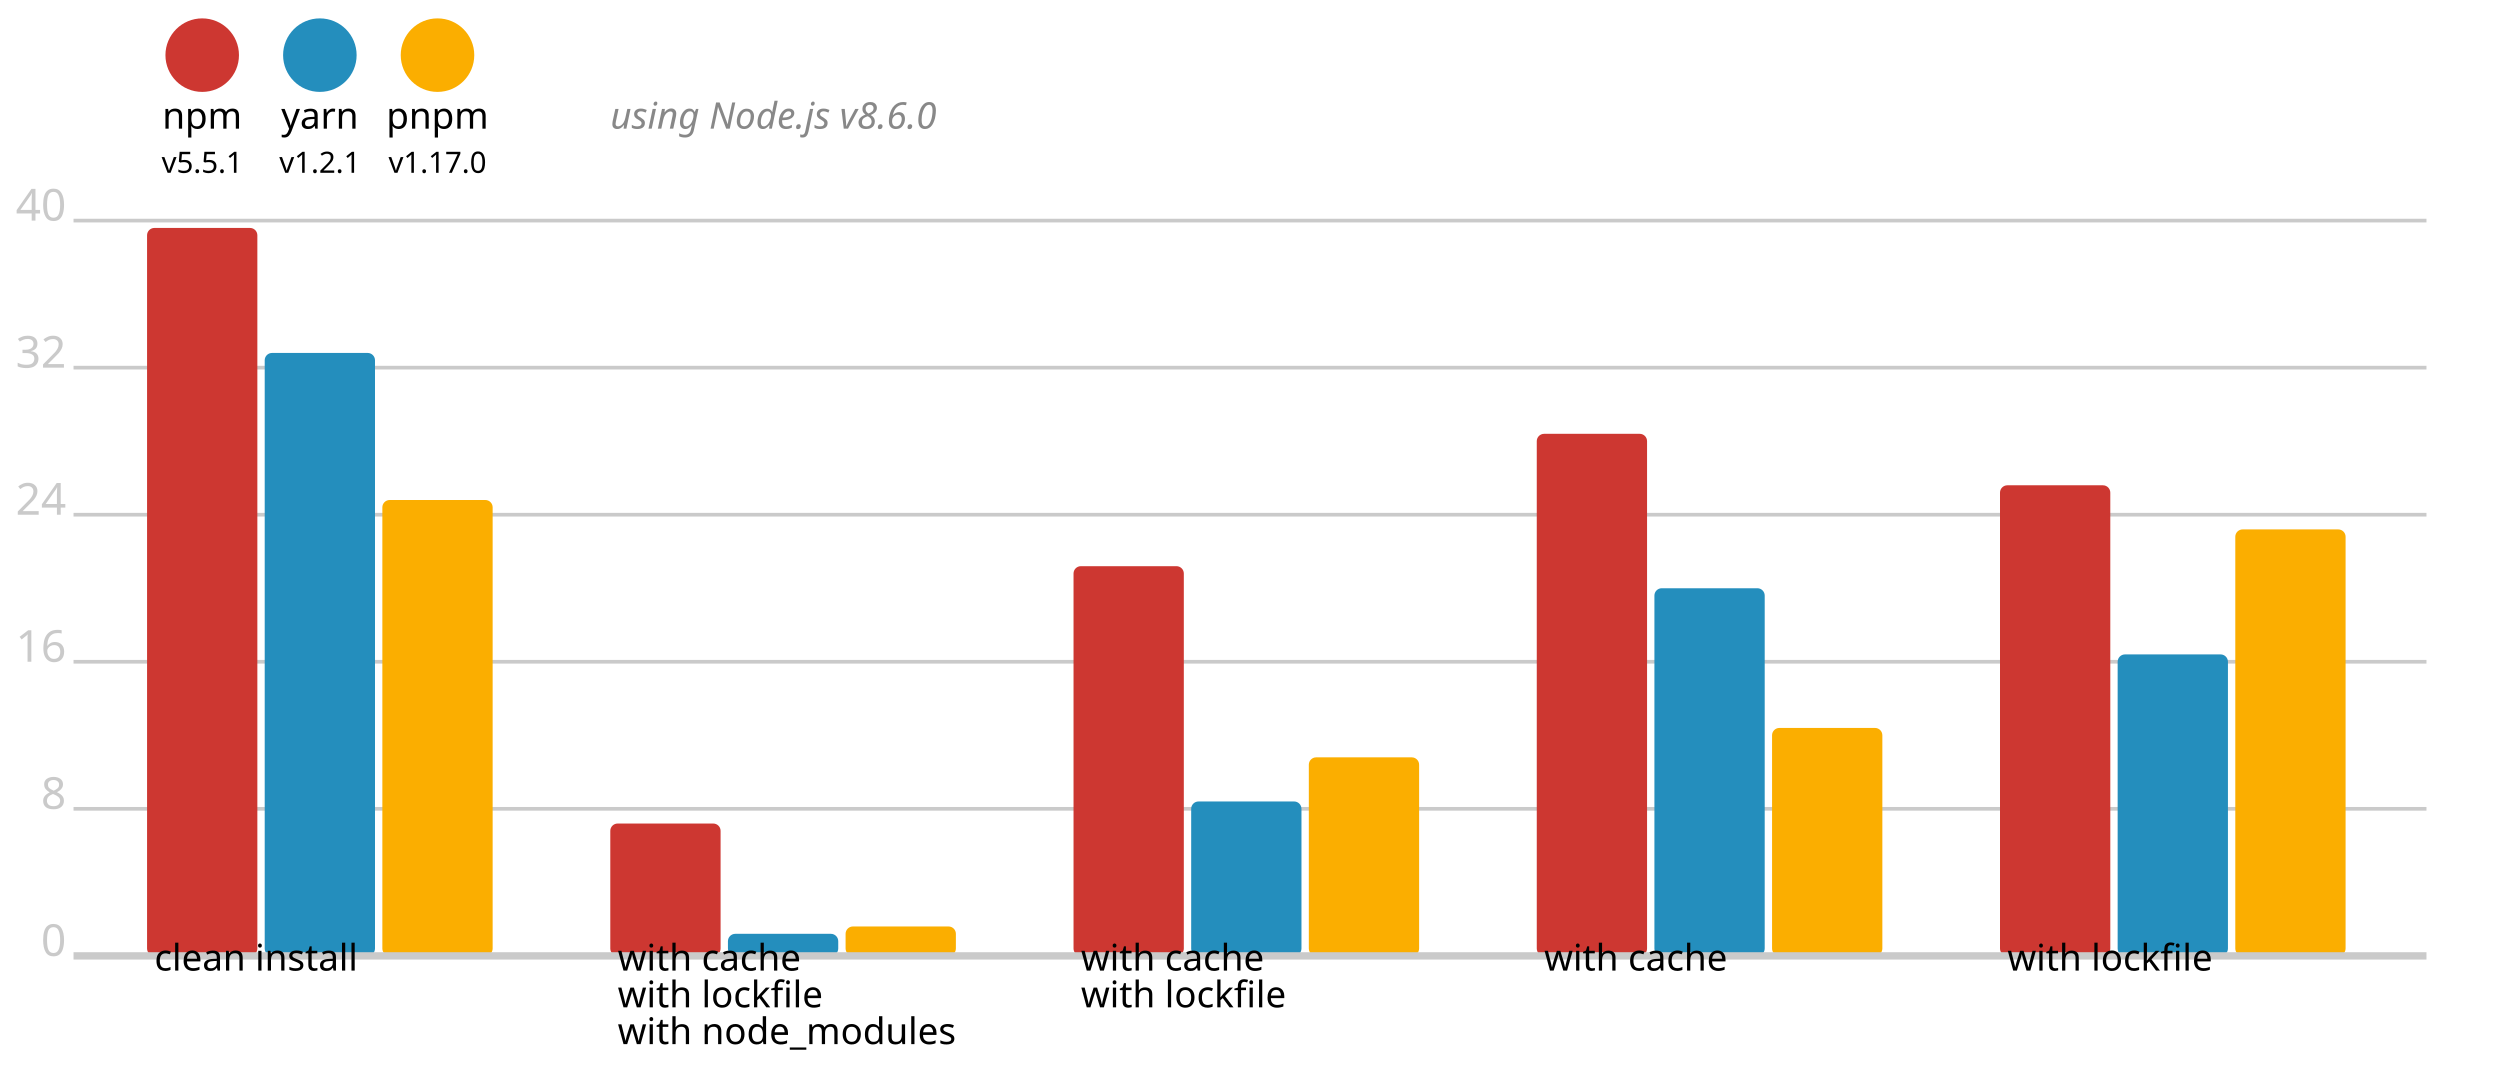
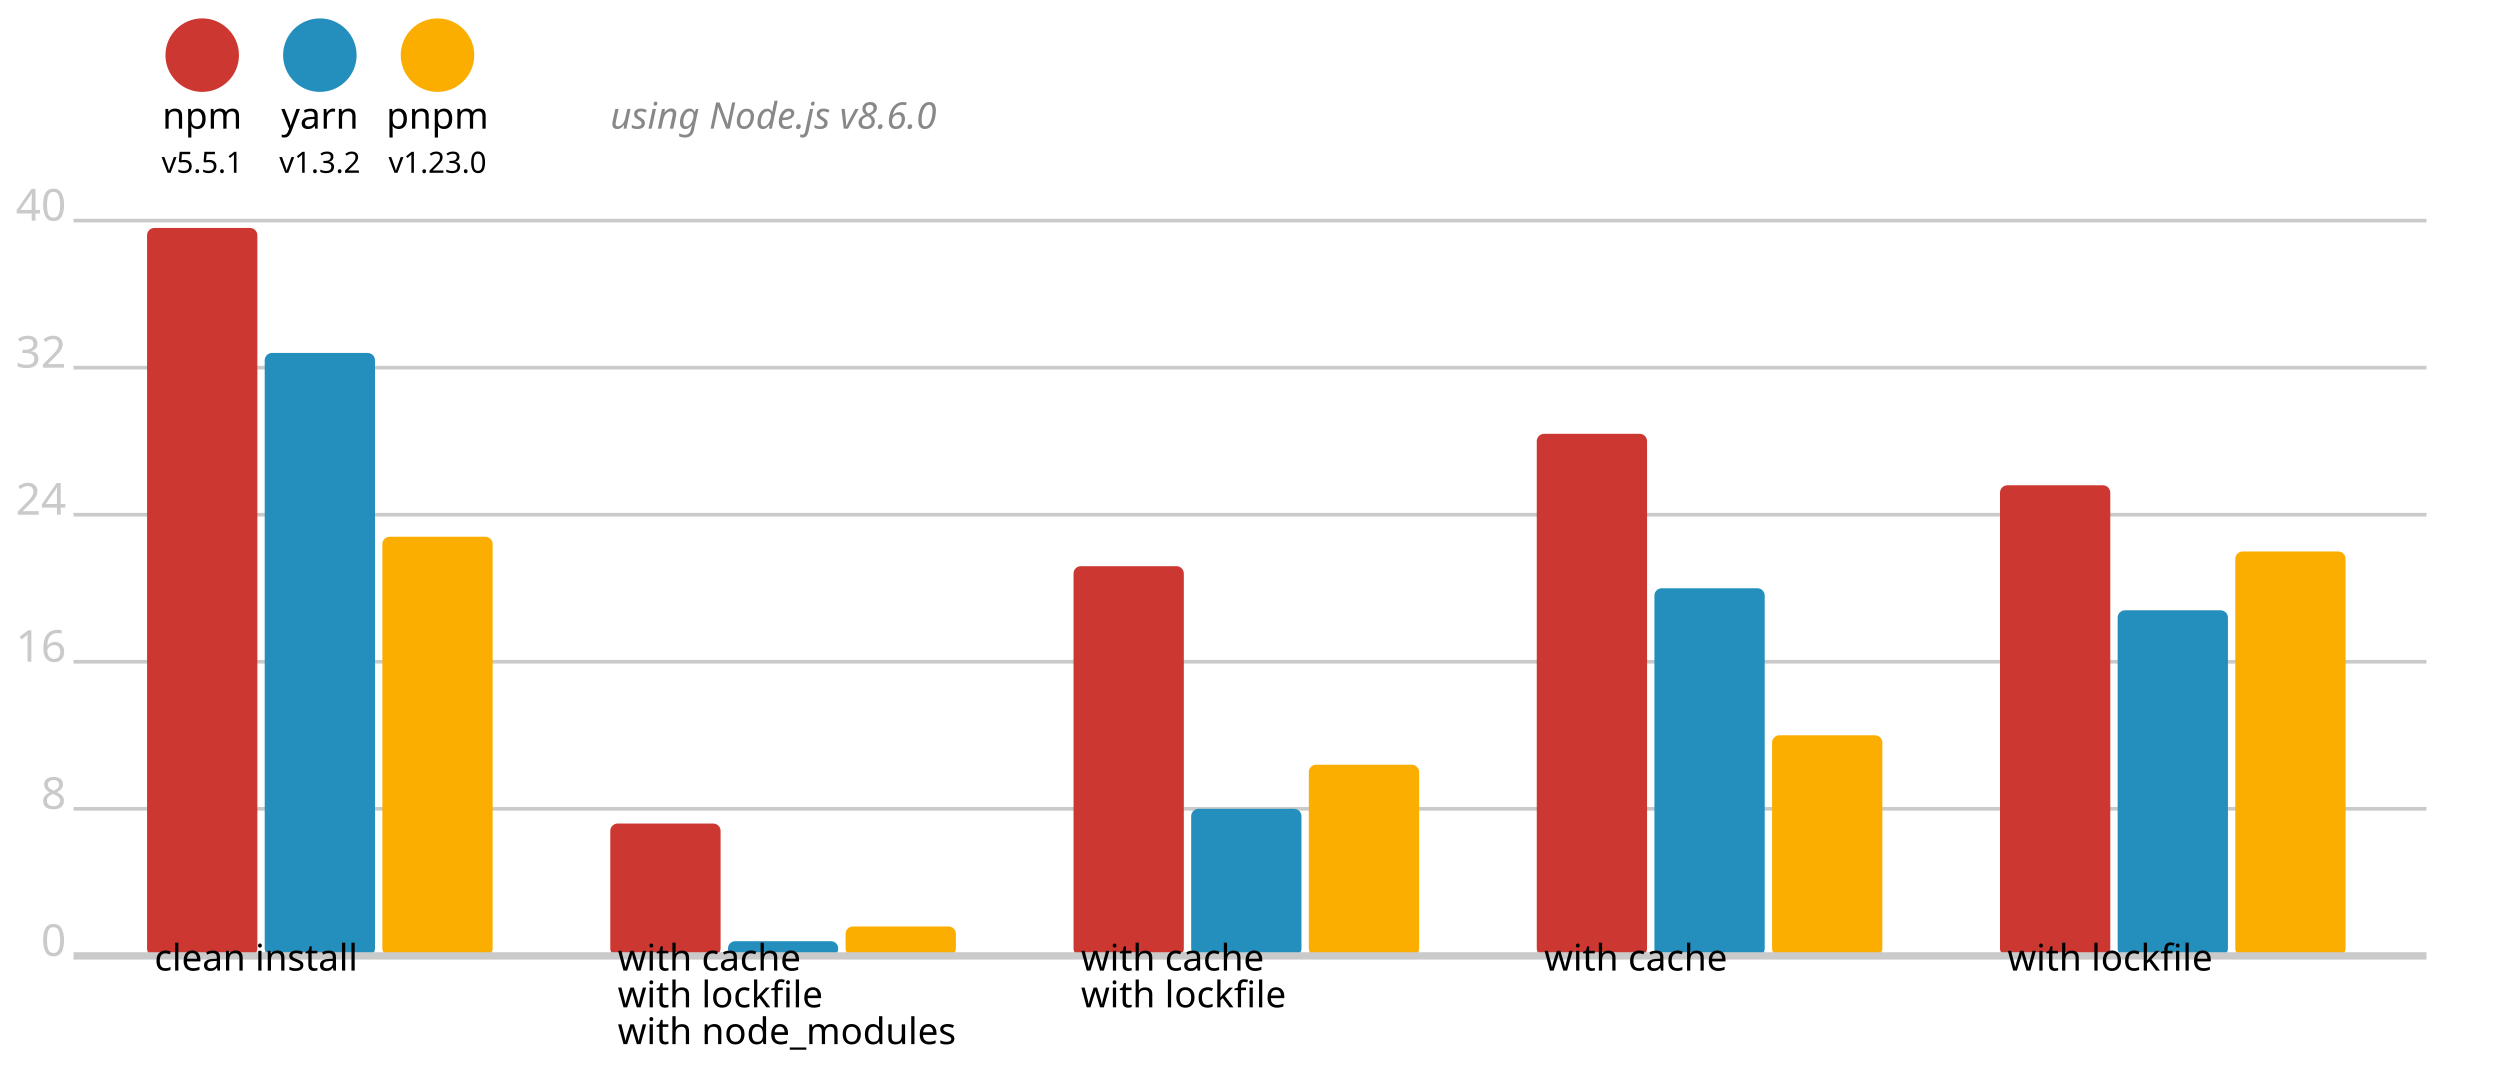
<svg xmlns="http://www.w3.org/2000/svg" version="1.1" viewBox="0 0 340 148">
  <circle cx="27.5" cy="7.5" r="5" fill="#cd3731" />
  <text x="27.5" y="17.5" font-size="5" font-family="system-ui" alignment-baseline="middle" text-anchor="middle">npm</text>
  <text x="27.5" y="23.5" font-size="4" font-family="system-ui" alignment-baseline="middle" text-anchor="middle">v5.5.1</text>
  <circle cx="43.5" cy="7.5" r="5" fill="#248ebd" />
  <text x="43.5" y="17.5" font-size="5" font-family="system-ui" alignment-baseline="middle" text-anchor="middle">yarn</text>
-   <text x="43.5" y="23.5" font-size="4" font-family="system-ui" alignment-baseline="middle" text-anchor="middle">v1.2.1</text>
+   <text x="43.5" y="23.5" font-size="4" font-family="system-ui" alignment-baseline="middle" text-anchor="middle">v1.3.2</text>
  <circle cx="59.5" cy="7.5" r="5" fill="#fbae00" />
  <text x="59.5" y="17.5" font-size="5" font-family="system-ui" alignment-baseline="middle" text-anchor="middle">pnpm</text>
-   <text x="59.5" y="23.5" font-size="4" font-family="system-ui" alignment-baseline="middle" text-anchor="middle">v1.17.0</text>
+   <text x="59.5" y="23.5" font-size="4" font-family="system-ui" alignment-baseline="middle" text-anchor="middle">v1.23.0</text>
  <text x="83" y="17.5" font-size="5" font-family="system-ui" font-style="italic" alignment-baseline="middle" fill="#888">using Node.js v8.6.0</text>
  <line x1="10" y1="30" x2="330" y2="30" stroke-width="0.5" stroke="#cacaca" />
  <text x="9" y="30" fill="#cacaca" font-size="6" font-family="system-ui" alignment-baseline="middle" text-anchor="end">40</text>
  <line x1="10" y1="50" x2="330" y2="50" stroke-width="0.5" stroke="#cacaca" />
  <text x="9" y="50" fill="#cacaca" font-size="6" font-family="system-ui" alignment-baseline="middle" text-anchor="end">32</text>
  <line x1="10" y1="70" x2="330" y2="70" stroke-width="0.5" stroke="#cacaca" />
  <text x="9" y="70" fill="#cacaca" font-size="6" font-family="system-ui" alignment-baseline="middle" text-anchor="end">24</text>
  <line x1="10" y1="90" x2="330" y2="90" stroke-width="0.5" stroke="#cacaca" />
  <text x="9" y="90" fill="#cacaca" font-size="6" font-family="system-ui" alignment-baseline="middle" text-anchor="end">16</text>
  <line x1="10" y1="110" x2="330" y2="110" stroke-width="0.5" stroke="#cacaca" />
  <text x="9" y="110" fill="#cacaca" font-size="6" font-family="system-ui" alignment-baseline="middle" text-anchor="end">8</text>
  <text x="9" y="130" fill="#cacaca" font-size="6" font-family="system-ui" alignment-baseline="middle" text-anchor="end">0</text>
  <rect x="20" y="31" width="15" height="99" fill="#cd3731" rx="1" ry="1" />
  <rect x="36" y="48" width="15" height="82" fill="#248ebd" rx="1" ry="1" />
-   <rect x="52" y="68" width="15" height="62" fill="#fbae00" rx="1" ry="1" />
+   <rect x="52" y="73" width="15" height="57" fill="#fbae00" rx="1" ry="1" />
  <rect x="83" y="112" width="15" height="18" fill="#cd3731" rx="1" ry="1" />
-   <rect x="99" y="127" width="15" height="3" fill="#248ebd" rx="1" ry="1" />
+   <rect x="99" y="128" width="15" height="2" fill="#248ebd" rx="1" ry="1" />
  <rect x="115" y="126" width="15" height="4" fill="#fbae00" rx="1" ry="1" />
  <rect x="146" y="77" width="15" height="53" fill="#cd3731" rx="1" ry="1" />
-   <rect x="162" y="109" width="15" height="21" fill="#248ebd" rx="1" ry="1" />
-   <rect x="178" y="103" width="15" height="27" fill="#fbae00" rx="1" ry="1" />
+   <rect x="162" y="110" width="15" height="20" fill="#248ebd" rx="1" ry="1" />
+   <rect x="178" y="104" width="15" height="26" fill="#fbae00" rx="1" ry="1" />
  <rect x="209" y="59" width="15" height="71" fill="#cd3731" rx="1" ry="1" />
  <rect x="225" y="80" width="15" height="50" fill="#248ebd" rx="1" ry="1" />
-   <rect x="241" y="99" width="15" height="31" fill="#fbae00" rx="1" ry="1" />
+   <rect x="241" y="100" width="15" height="30" fill="#fbae00" rx="1" ry="1" />
  <rect x="272" y="66" width="15" height="64" fill="#cd3731" rx="1" ry="1" />
-   <rect x="288" y="89" width="15" height="41" fill="#248ebd" rx="1" ry="1" />
-   <rect x="304" y="72" width="15" height="58" fill="#fbae00" rx="1" ry="1" />
+   <rect x="288" y="83" width="15" height="47" fill="#248ebd" rx="1" ry="1" />
+   <rect x="304" y="75" width="15" height="55" fill="#fbae00" rx="1" ry="1" />
  <line x1="10" y1="130" x2="330" y2="130" stroke-width="1" stroke="#cacaca" />
  <text x="21" y="132" font-size="5" font-family="system-ui" alignment-baseline="hanging" text-anchor="start">clean install</text>
  <text x="84" y="132" font-size="5" font-family="system-ui" alignment-baseline="hanging" text-anchor="start">with cache</text>
  <text x="84" y="137" font-size="5" font-family="system-ui" alignment-baseline="hanging" text-anchor="start">with lockfile</text>
  <text x="84" y="142" font-size="5" font-family="system-ui" alignment-baseline="hanging" text-anchor="start">with node_modules</text>
  <text x="147" y="132" font-size="5" font-family="system-ui" alignment-baseline="hanging" text-anchor="start">with cache</text>
  <text x="147" y="137" font-size="5" font-family="system-ui" alignment-baseline="hanging" text-anchor="start">with lockfile</text>
  <text x="210" y="132" font-size="5" font-family="system-ui" alignment-baseline="hanging" text-anchor="start">with cache</text>
  <text x="273" y="132" font-size="5" font-family="system-ui" alignment-baseline="hanging" text-anchor="start">with lockfile</text>
</svg>
